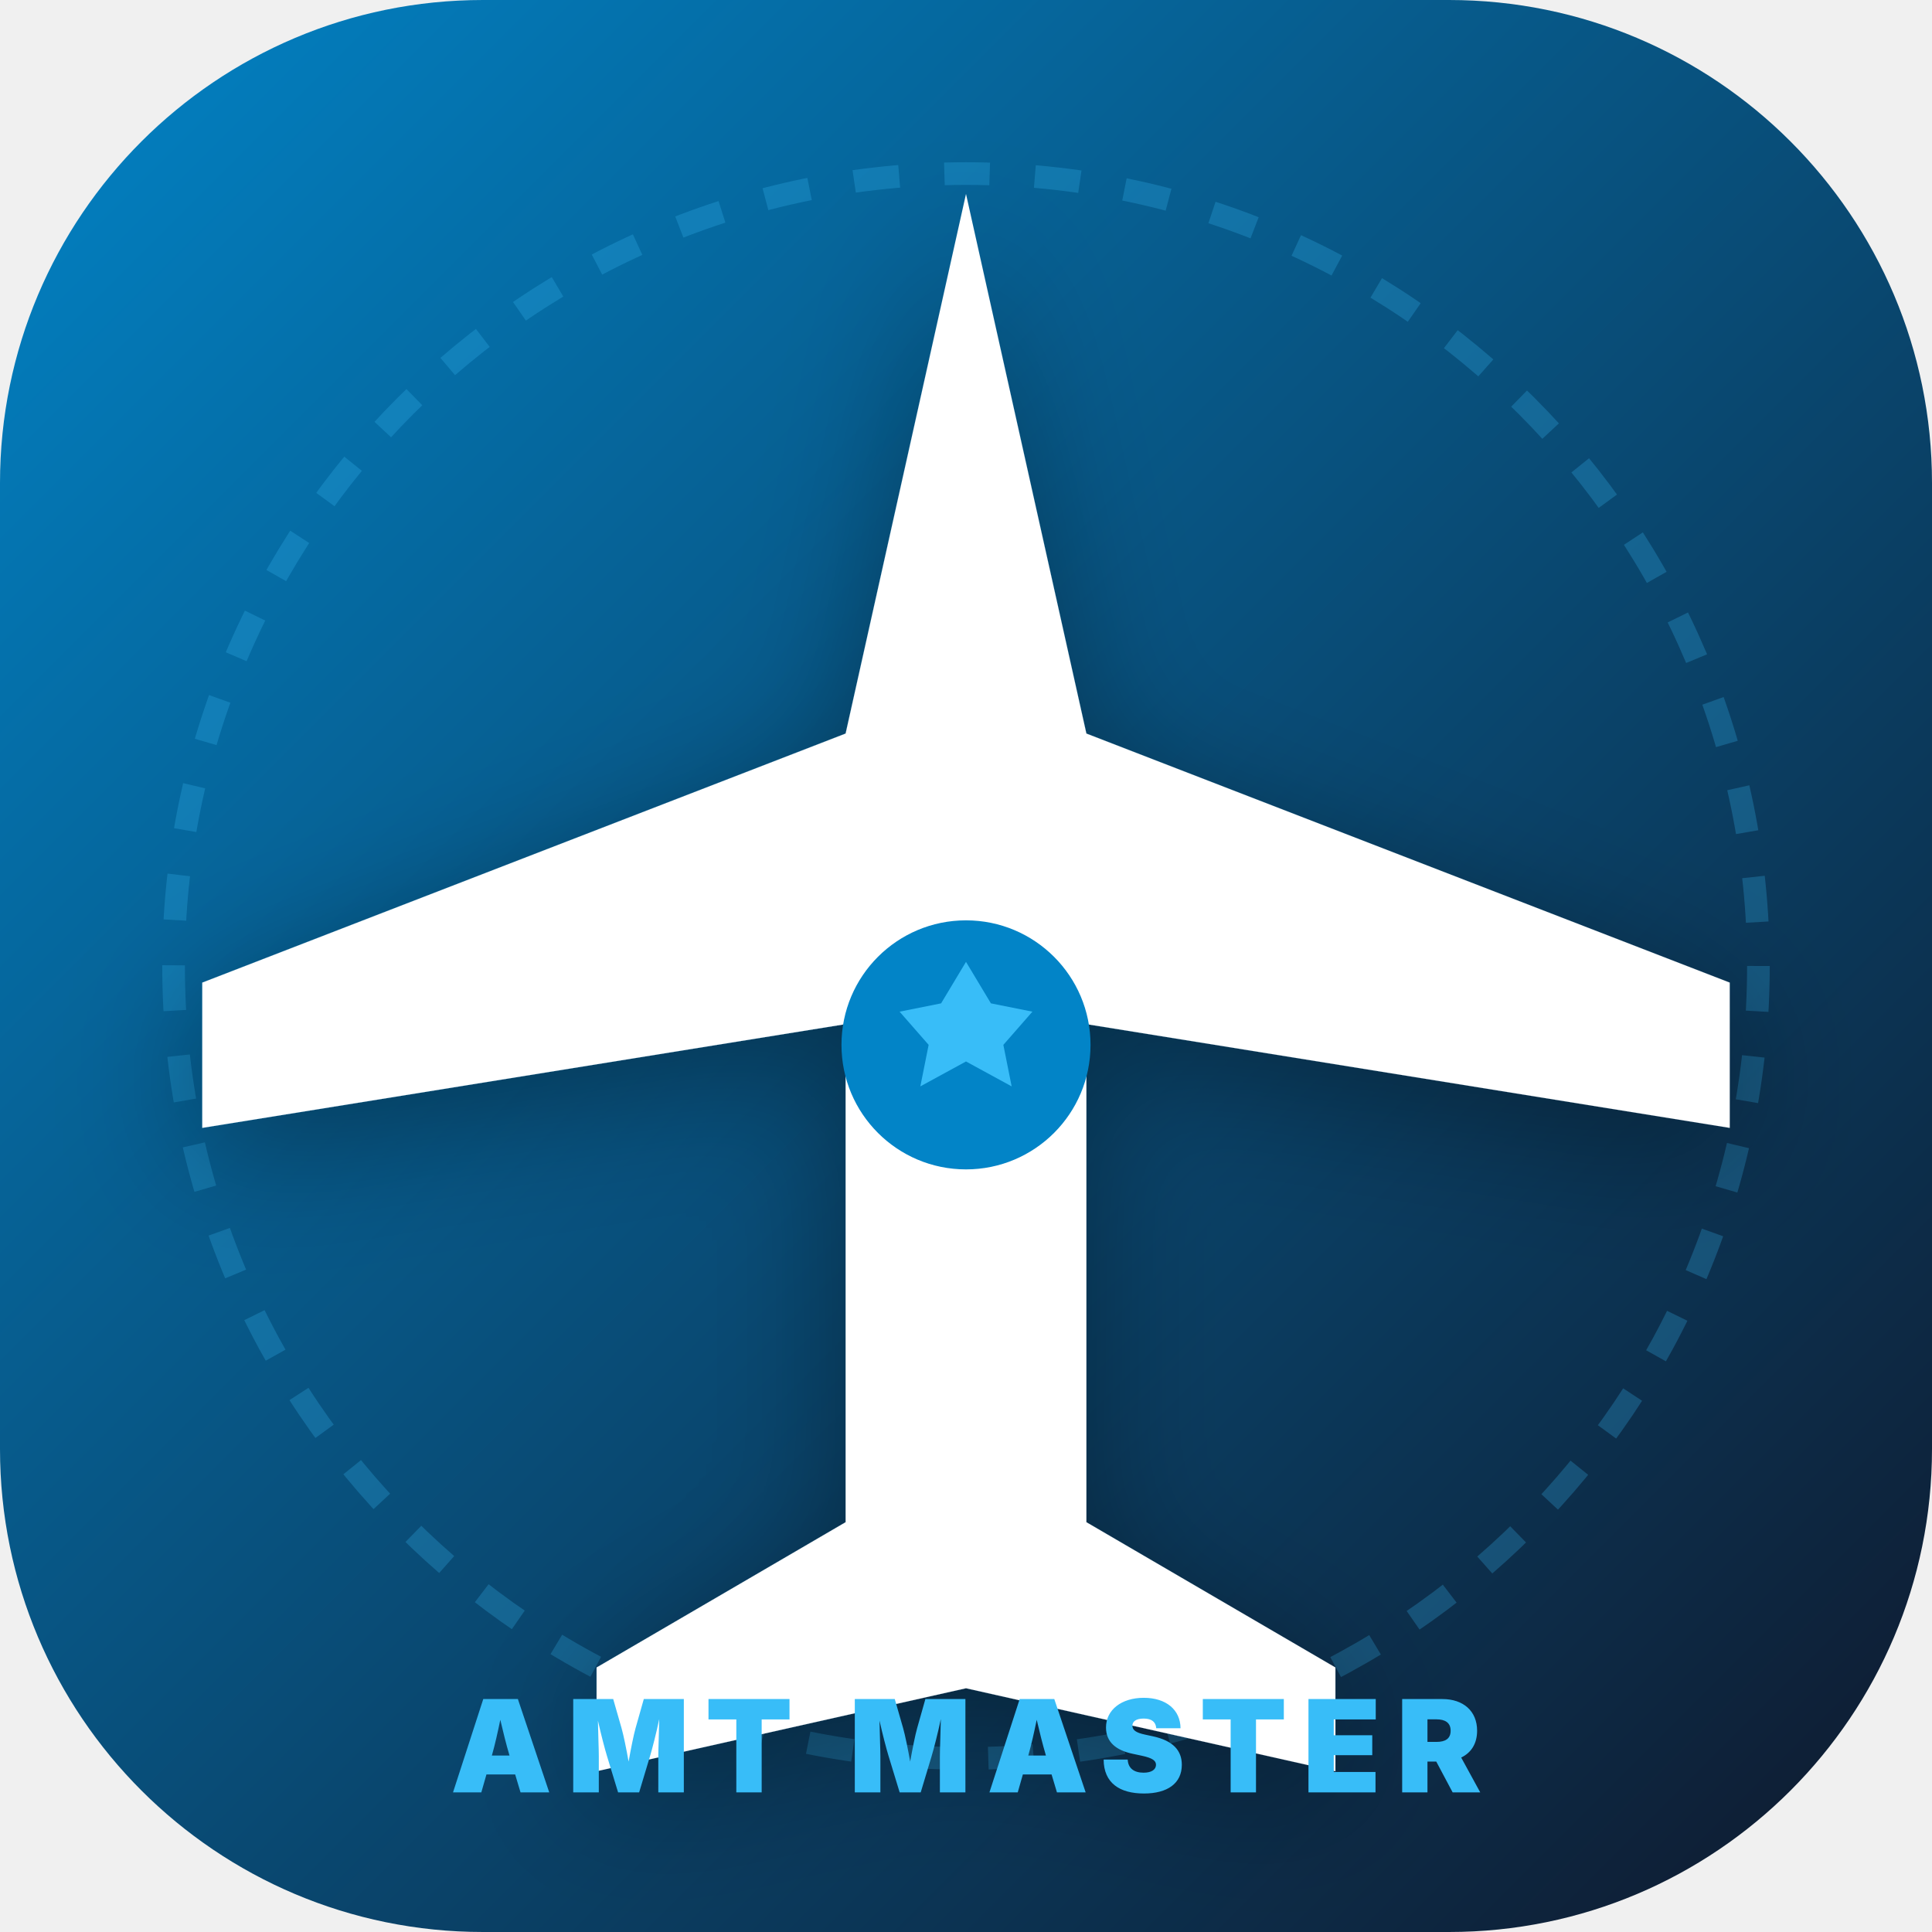
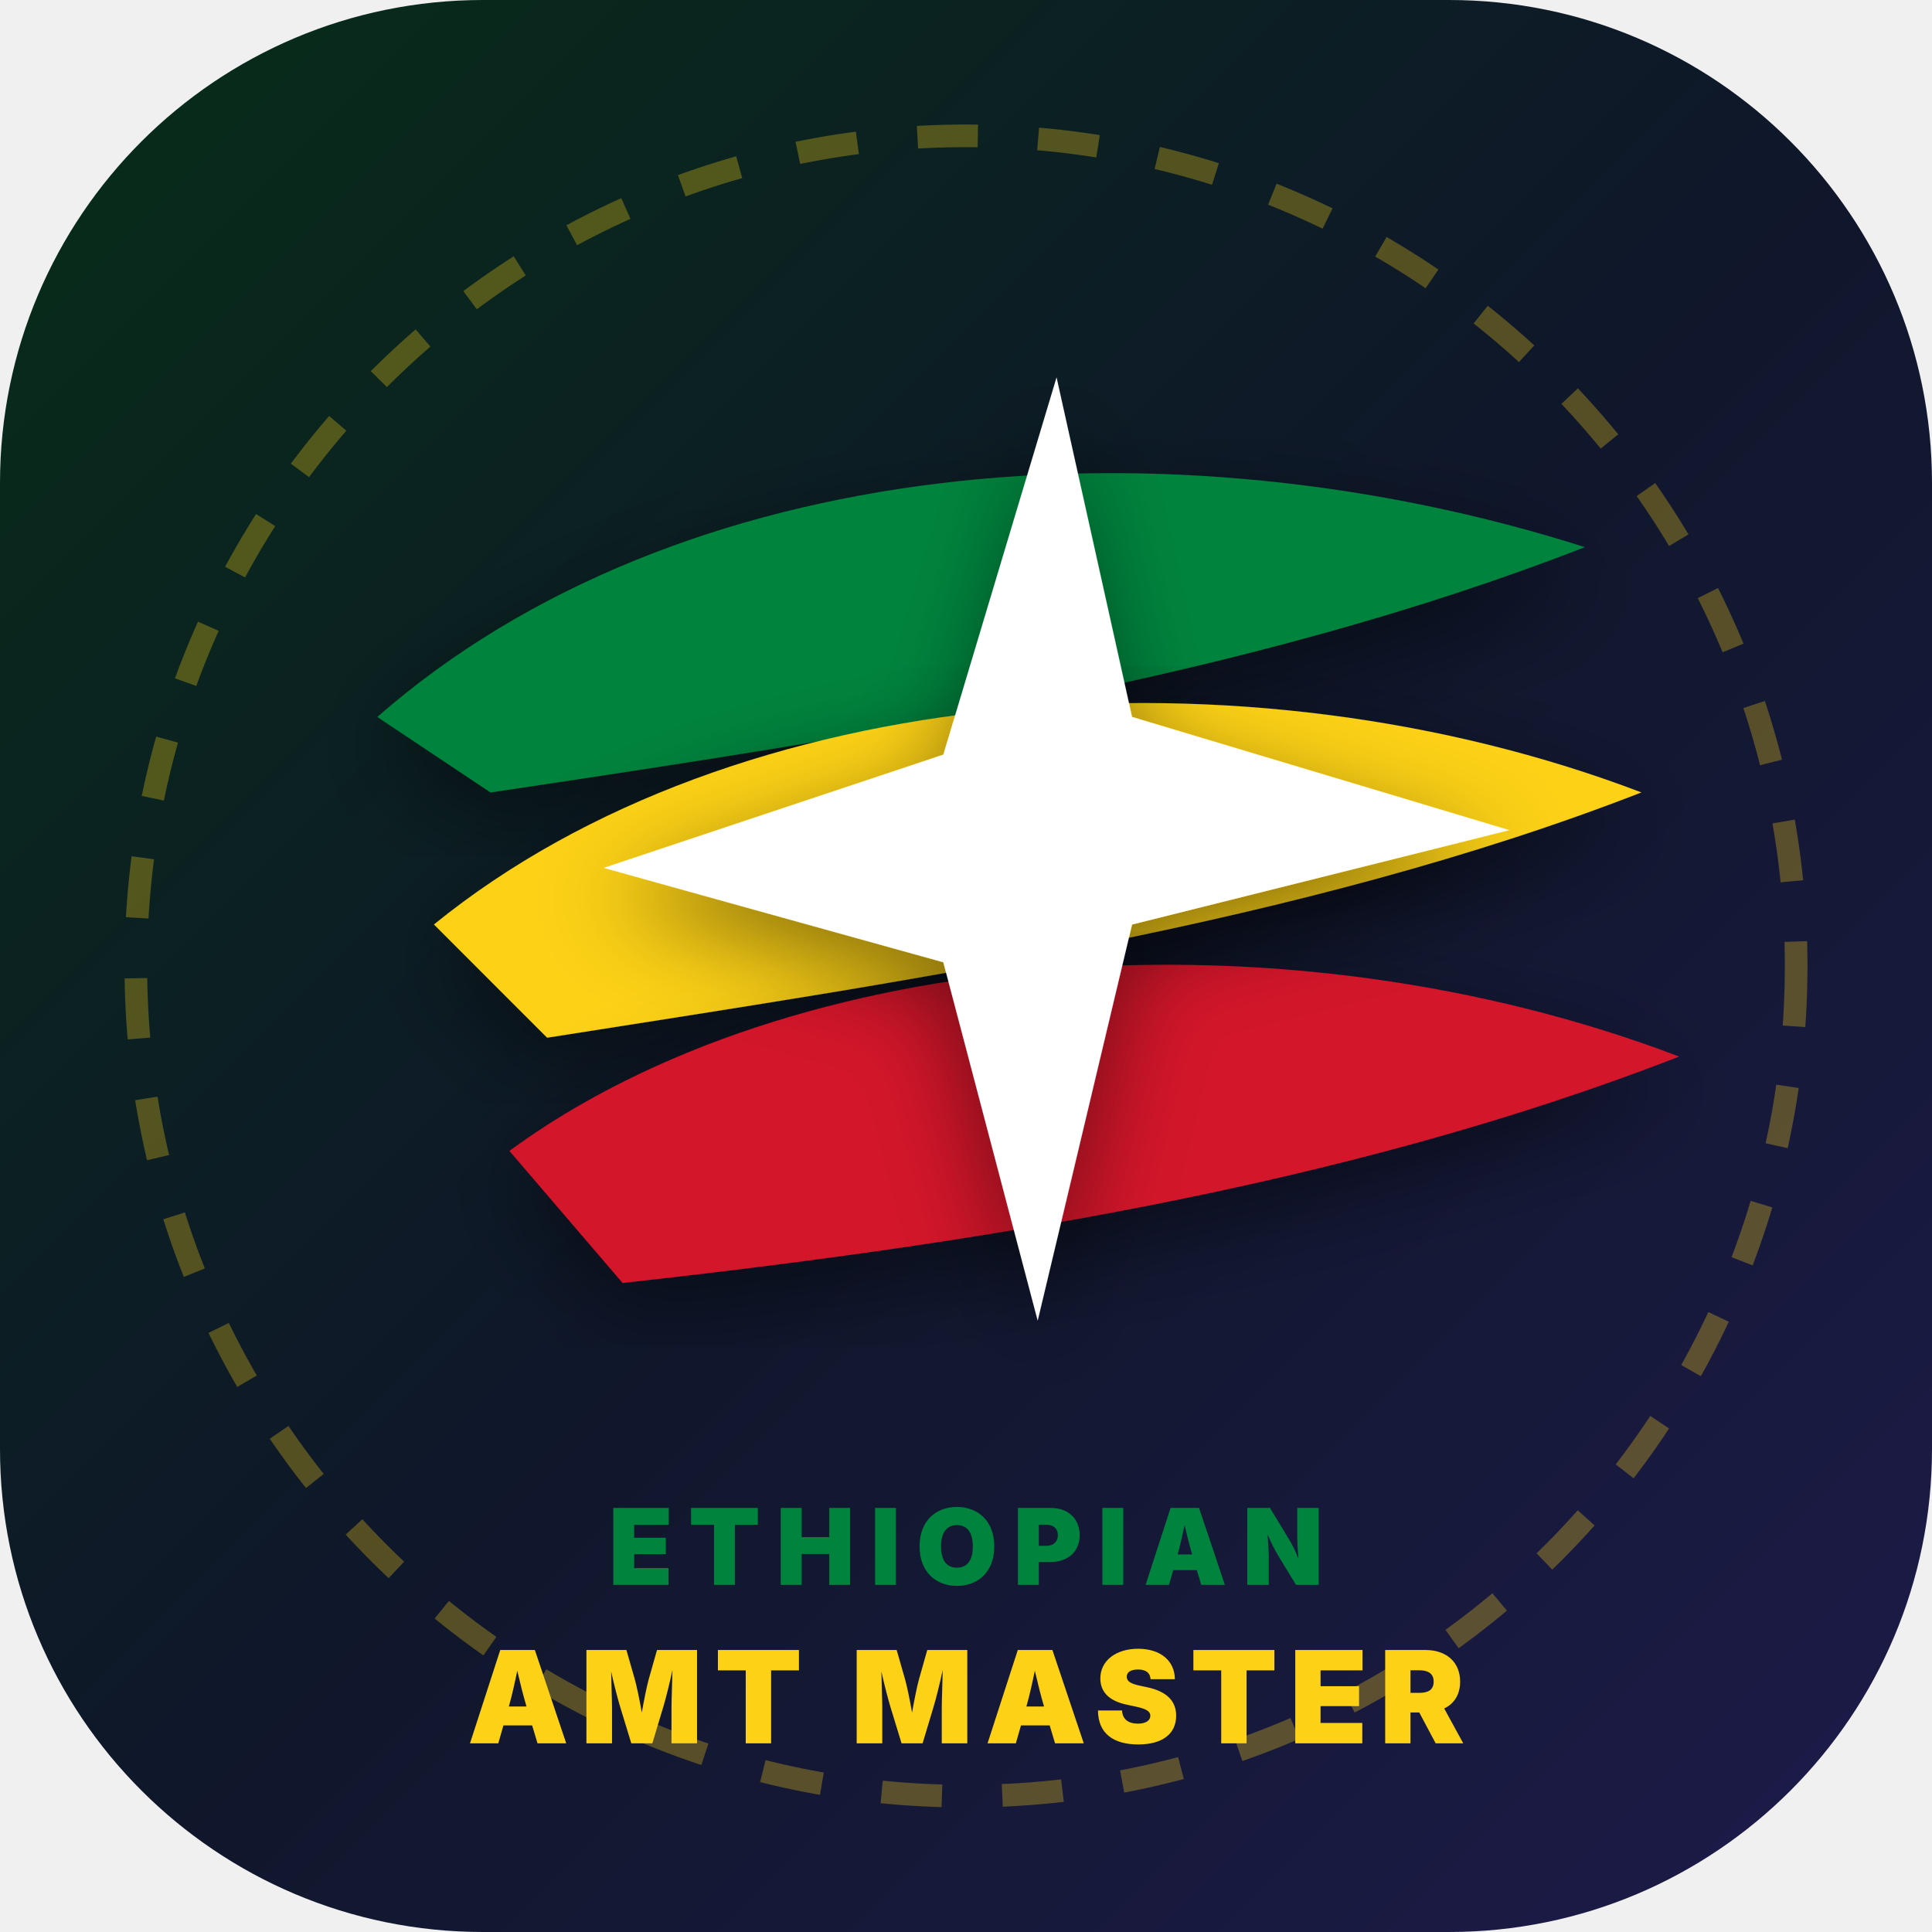
<svg xmlns="http://www.w3.org/2000/svg" viewBox="0 0 512 512" width="512" height="512">
  <defs>
    <linearGradient id="bg" x1="0%" y1="0%" x2="100%" y2="100%">
-       <stop offset="0%" stop-color="#0284c7" />
-       <stop offset="100%" stop-color="#0f172a" />
+       <stop offset="0%" stop-color="#062e17" />
+       <stop offset="50%" stop-color="#0f172a" />
+       <stop offset="100%" stop-color="#1e1b4b" />
    </linearGradient>
-     <linearGradient id="accent" x1="0%" y1="0%" x2="100%" y2="100%">
-       <stop offset="0%" stop-color="#38bdf8" />
-       <stop offset="100%" stop-color="#0284c7" />
-     </linearGradient>
+     <filter id="shadow" x="-20%" y="-20%" width="140%" height="140%">
+       <feDropShadow dx="0" dy="8" stdDeviation="12" flood-color="#000000" flood-opacity="0.45" />
+     </filter>
  </defs>
  <rect width="512" height="512" rx="128" fill="url(#bg)" />
-   <circle cx="256" cy="256" r="210" fill="none" stroke="#38bdf8" stroke-width="6" stroke-opacity="0.25" stroke-dasharray="12 12" />
-   <g transform="translate(256, 256) scale(1.1) translate(-256, -256)">
-     <path d="M256 70 L285 200 L440 260 L440 295 L285 270 L285 390 L345 425 L345 450 L256 430 L167 450 L167 425 L227 390 L227 270 L72 295 L72 260 L227 200 Z" fill="#ffffff" filter="drop-shadow(0px 8px 16px rgba(0,0,0,0.35))" />
-     <circle cx="256" cy="275" r="30" fill="#0284c7" />
-     <path d="M256 255 L262 265 L272 267 L265 275 L267 285 L256 279 L245 285 L247 275 L240 267 L250 265 Z" fill="#38bdf8" />
+   <circle cx="256" cy="256" r="220" fill="none" stroke="#FCD116" stroke-width="6" stroke-opacity="0.3" stroke-dasharray="16 16" />
+   <path d="M100 190 C 180 120, 310 110, 420 145 C 330 180, 230 195, 130 210 Z" fill="#00843D" filter="url(#shadow)" />
+   <path d="M115 245 C 195 180, 330 170, 435 210 C 345 245, 240 260, 145 275 Z" fill="#FCD116" filter="url(#shadow)" />
+   <path d="M135 305 C 210 250, 340 240, 445 280 C 355 315, 255 330, 165 340 Z" fill="#D3122A" filter="url(#shadow)" />
+   <g filter="url(#shadow)">
+     <path d="M280 100 L300 190 L400 220 L300 245 L275 350 L250 255 L160 230 L250 200 Z" fill="#FFFFFF" />
  </g>
-   <text x="256" y="475" text-anchor="middle" font-family="system-ui, -apple-system, sans-serif" font-size="34" font-weight="900" fill="#38bdf8" letter-spacing="4">AMT MASTER</text>
+   <text x="256" y="420" text-anchor="middle" font-family="system-ui, -apple-system, sans-serif" font-size="28" font-weight="900" fill="#00843D" letter-spacing="4">ETHIOPIAN</text>
+   <text x="256" y="462" text-anchor="middle" font-family="system-ui, -apple-system, sans-serif" font-size="34" font-weight="900" fill="#FCD116" letter-spacing="3">AMT MASTER</text>
</svg>
